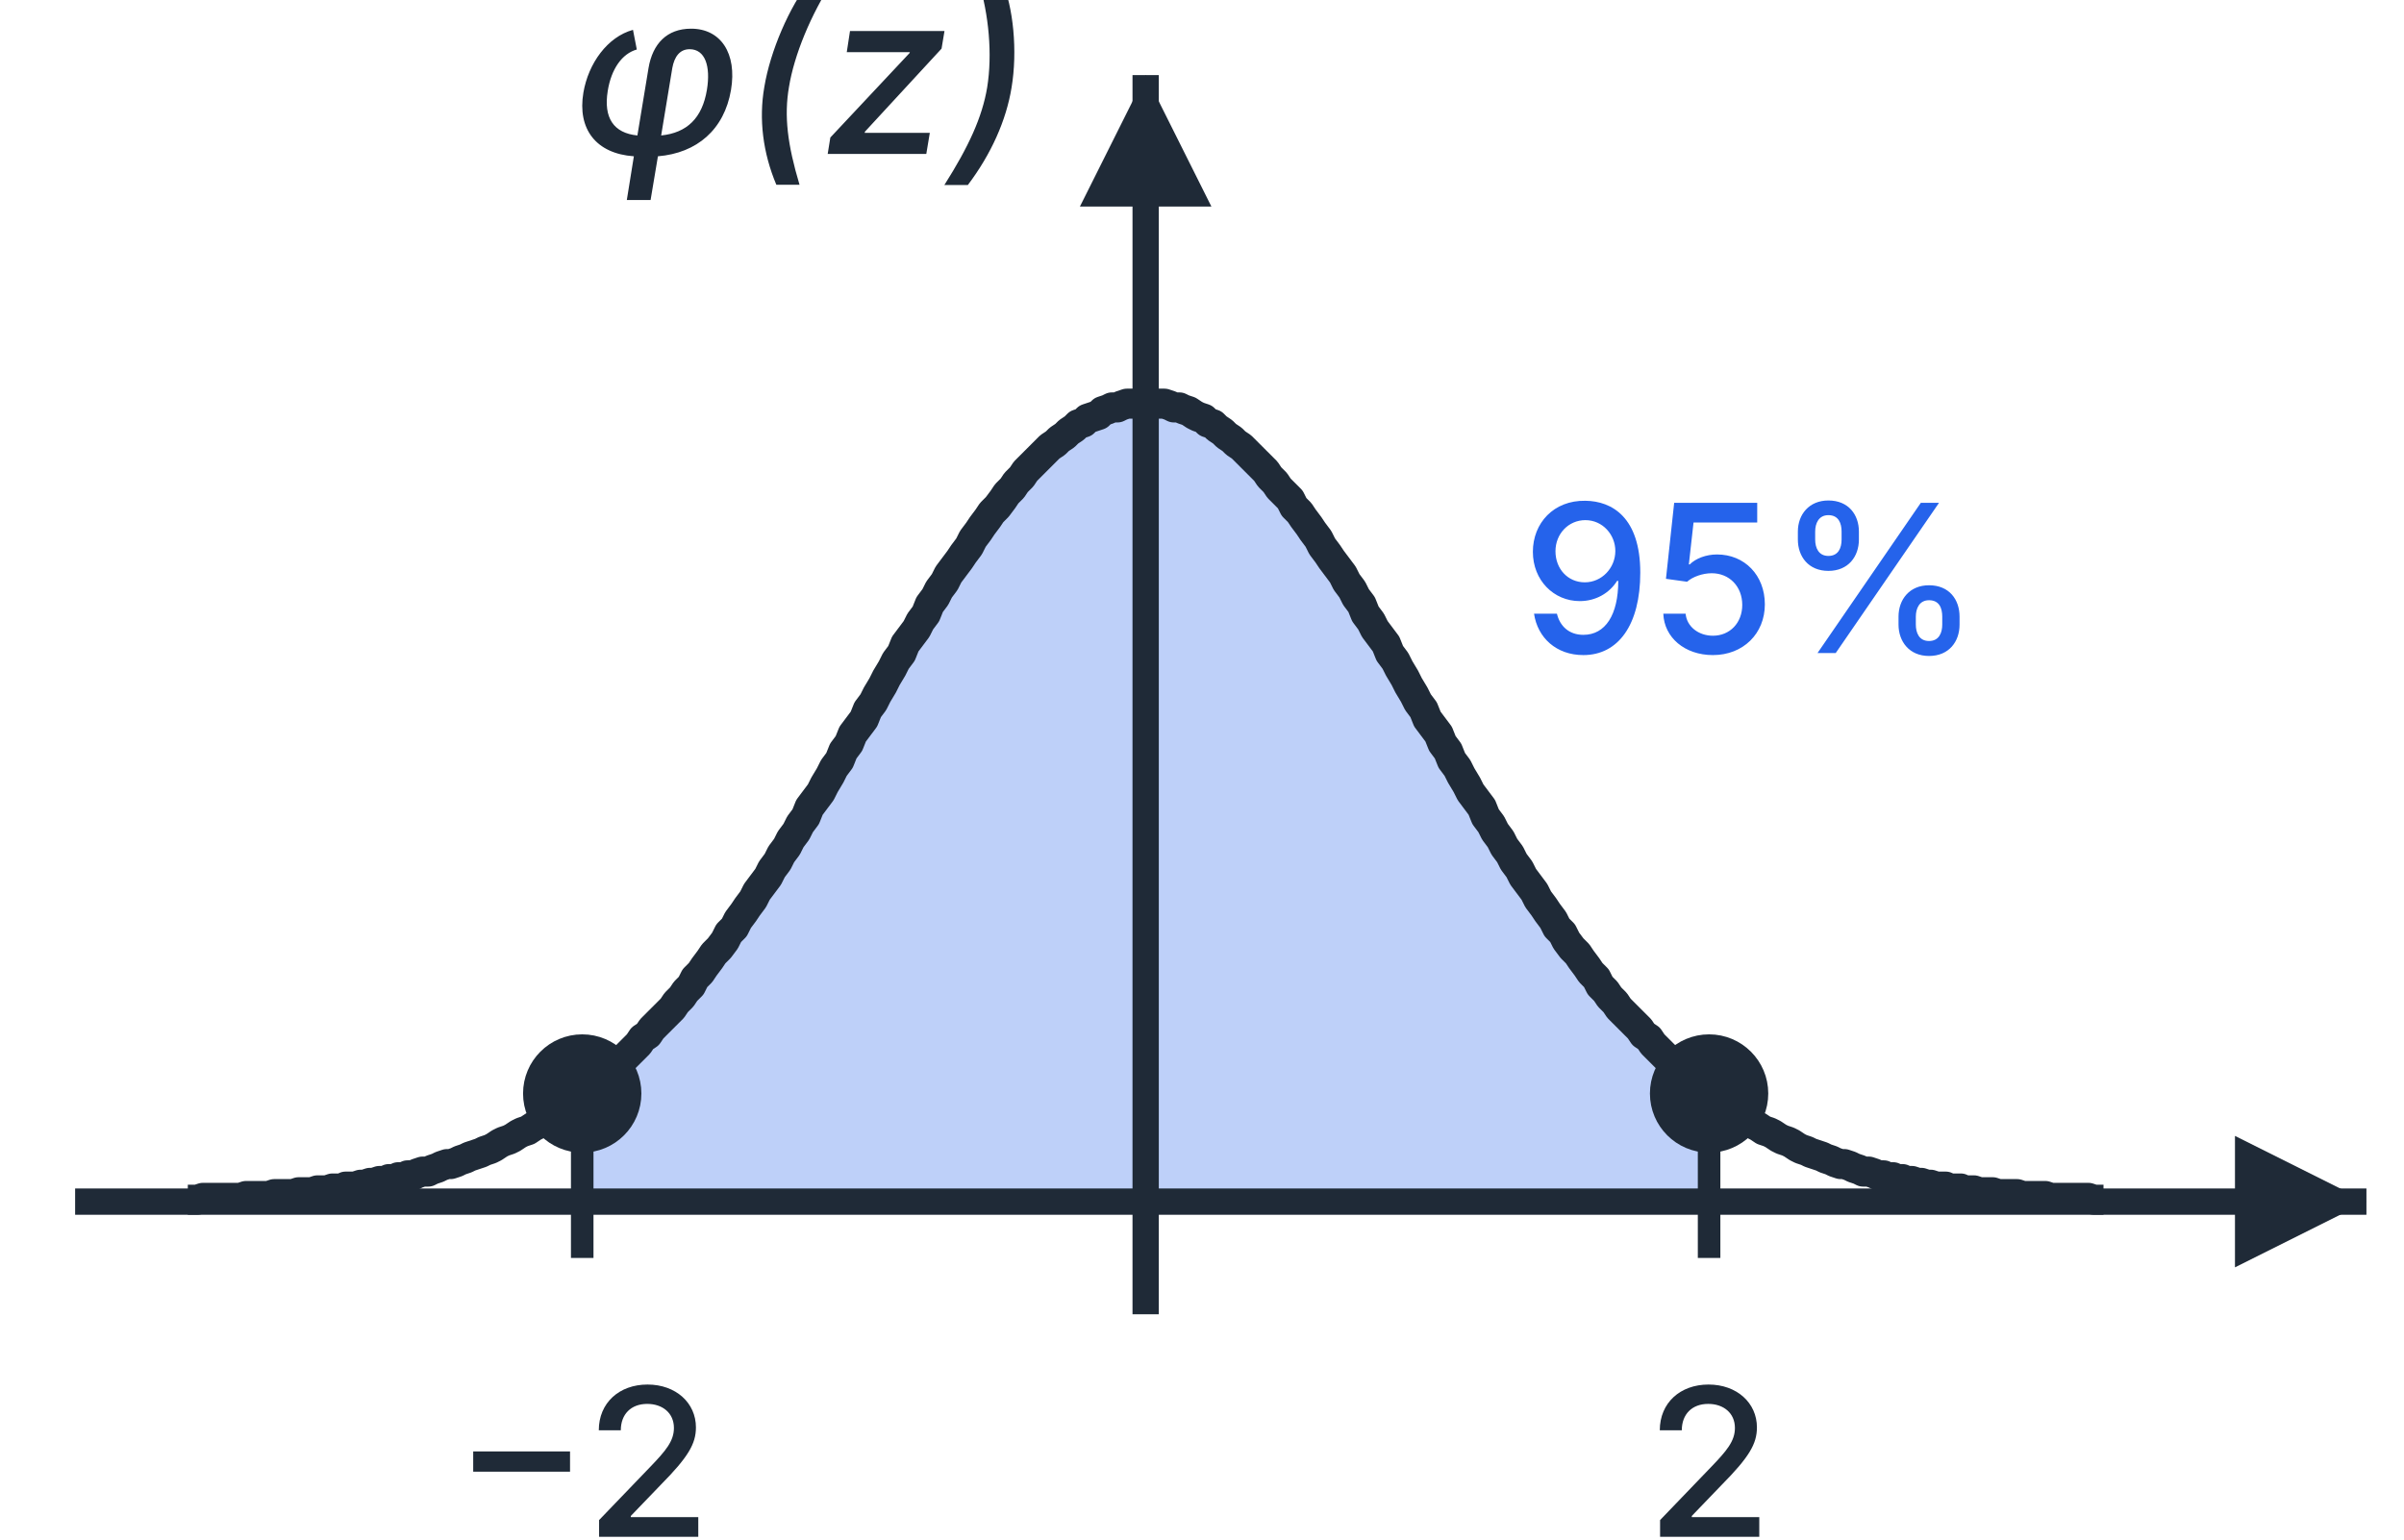
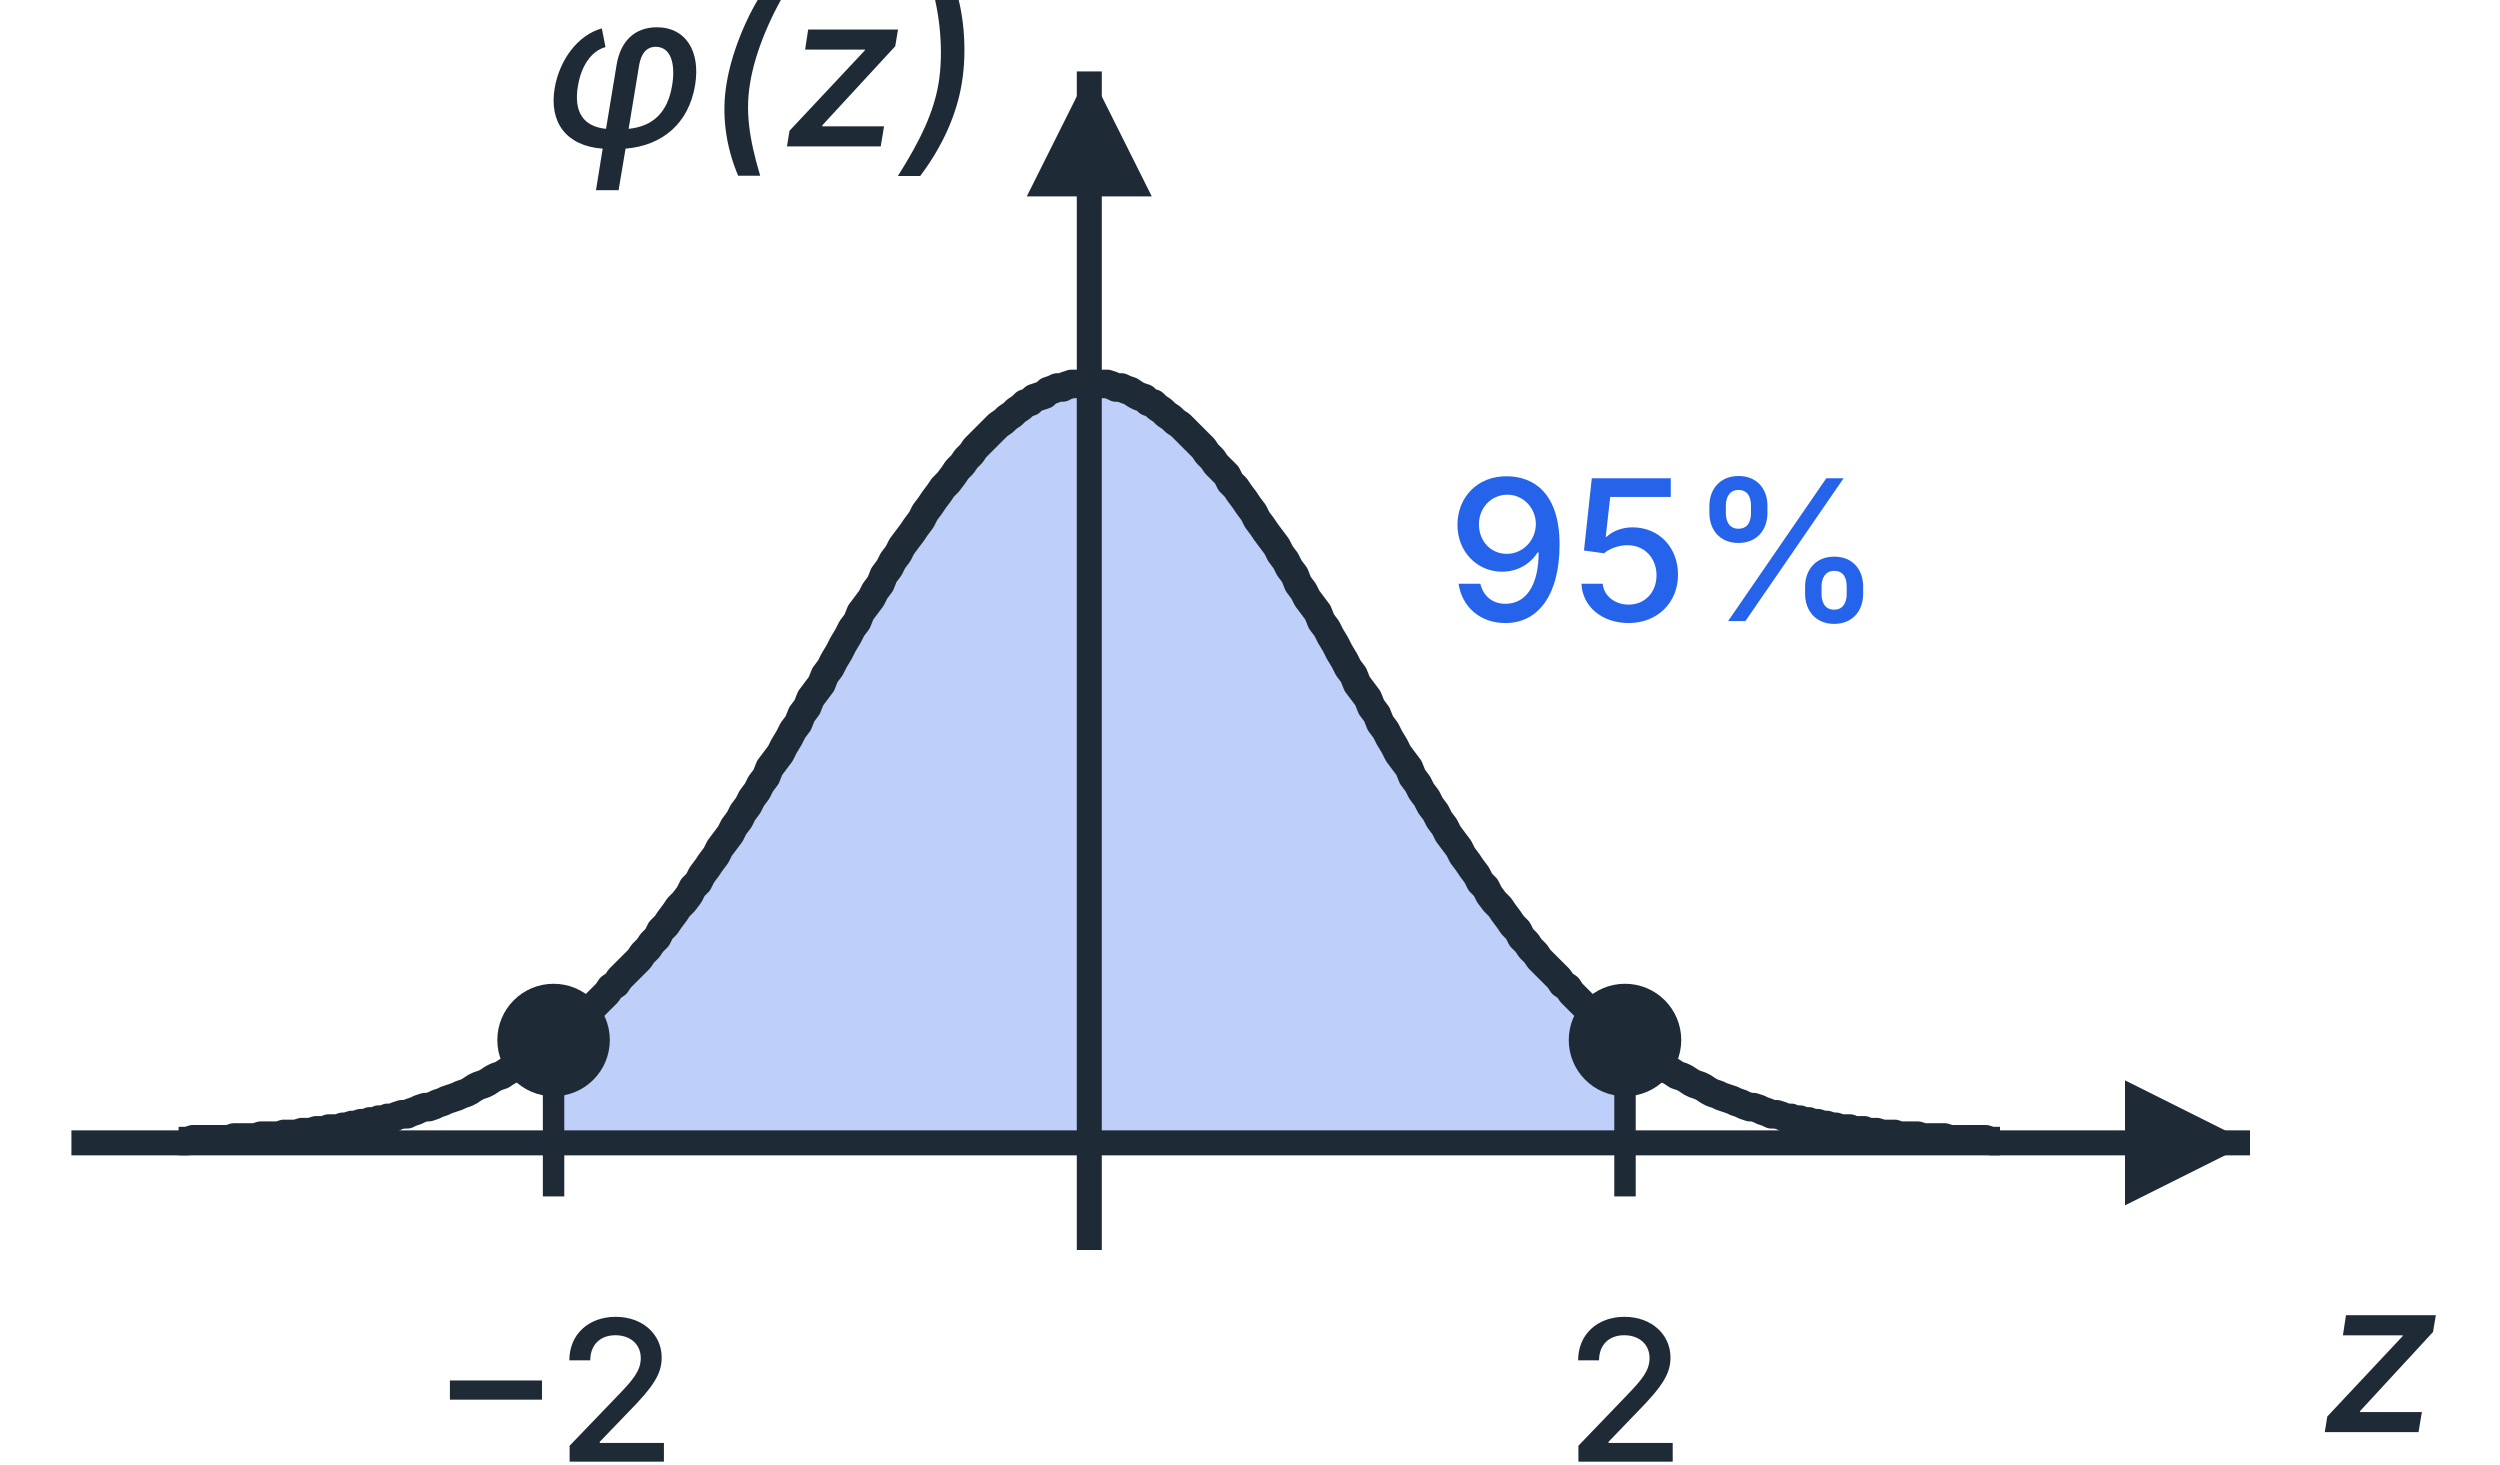
- <svg xmlns="http://www.w3.org/2000/svg" viewBox="0 0 128 82" width="128" height="82" font-family="Inter, Arial, sans-serif">
+ <svg xmlns="http://www.w3.org/2000/svg" viewBox="0 0 140 82" width="140" height="82" font-family="Inter, Arial, sans-serif">
  <polygon points="31.0,58.2 31.3,58.0 31.6,57.8 31.9,57.5 32.2,57.3 32.5,57.0 32.8,56.7 33.1,56.5 33.4,56.2 33.7,55.9 34.0,55.6 34.3,55.3 34.6,55.0 34.9,54.6 35.2,54.3 35.5,54.0 35.8,53.6 36.1,53.3 36.4,52.9 36.7,52.5 37.0,52.2 37.3,51.8 37.6,51.4 37.9,51.0 38.2,50.6 38.5,50.2 38.8,49.8 39.1,49.3 39.4,48.9 39.7,48.5 40.0,48.0 40.3,47.6 40.6,47.1 40.9,46.7 41.2,46.2 41.5,45.7 41.8,45.2 42.1,44.8 42.4,44.3 42.7,43.8 43.0,43.3 43.3,42.8 43.6,42.3 43.9,41.8 44.2,41.3 44.5,40.8 44.8,40.3 45.1,39.7 45.4,39.2 45.7,38.7 46.0,38.2 46.3,37.7 46.6,37.2 46.9,36.6 47.2,36.1 47.5,35.6 47.8,35.1 48.1,34.6 48.4,34.1 48.7,33.6 49.0,33.1 49.3,32.6 49.6,32.1 49.9,31.6 50.2,31.2 50.5,30.7 50.8,30.2 51.1,29.8 51.4,29.3 51.7,28.9 52.0,28.5 52.3,28.0 52.6,27.6 52.9,27.2 53.2,26.8 53.5,26.4 53.8,26.1 54.1,25.7 54.4,25.4 54.7,25.0 55.0,24.7 55.3,24.4 55.6,24.1 55.9,23.8 56.2,23.6 56.5,23.3 56.8,23.1 57.1,22.9 57.4,22.7 57.7,22.5 58.0,22.3 58.3,22.1 58.6,22.0 58.9,21.9 59.2,21.8 59.5,21.7 59.8,21.6 60.1,21.5 60.4,21.5 60.7,21.5 61.0,21.4 61.3,21.5 61.6,21.5 61.9,21.5 62.2,21.6 62.5,21.7 62.8,21.8 63.1,21.9 63.4,22.0 63.7,22.1 64.0,22.3 64.3,22.5 64.6,22.7 64.9,22.9 65.2,23.1 65.5,23.3 65.8,23.6 66.1,23.8 66.4,24.1 66.7,24.4 67.0,24.7 67.3,25.0 67.6,25.4 67.9,25.7 68.2,26.1 68.5,26.4 68.8,26.8 69.1,27.2 69.4,27.6 69.7,28.0 70.0,28.5 70.3,28.9 70.6,29.3 70.9,29.8 71.2,30.2 71.5,30.7 71.8,31.2 72.1,31.6 72.4,32.1 72.7,32.6 73.0,33.1 73.3,33.6 73.6,34.1 73.9,34.6 74.2,35.1 74.5,35.6 74.8,36.1 75.1,36.6 75.4,37.2 75.7,37.7 76.0,38.2 76.3,38.7 76.6,39.2 76.9,39.7 77.2,40.3 77.5,40.8 77.8,41.3 78.1,41.8 78.4,42.3 78.7,42.8 79.0,43.3 79.3,43.8 79.6,44.3 79.9,44.8 80.2,45.2 80.5,45.7 80.8,46.2 81.1,46.7 81.4,47.1 81.7,47.6 82.0,48.0 82.3,48.5 82.6,48.9 82.9,49.3 83.2,49.8 83.5,50.2 83.8,50.6 84.1,51.0 84.4,51.4 84.7,51.8 85.0,52.2 85.3,52.5 85.6,52.9 85.9,53.3 86.2,53.6 86.5,54.0 86.8,54.3 87.1,54.6 87.4,55.0 87.7,55.3 88.0,55.6 88.3,55.9 88.6,56.2 88.9,56.5 89.2,56.7 89.5,57.0 89.8,57.3 90.1,57.5 90.4,57.8 90.7,58.0 91.0,58.2 91.0,64.0 90.7,64.0 90.4,64.0 90.1,64.0 89.8,64.0 89.5,64.0 89.2,64.0 88.9,64.0 88.6,64.0 88.3,64.0 88.0,64.0 87.7,64.0 87.4,64.0 87.1,64.0 86.8,64.0 86.5,64.0 86.2,64.0 85.9,64.0 85.6,64.0 85.3,64.0 85.0,64.0 84.7,64.0 84.4,64.0 84.1,64.0 83.8,64.0 83.5,64.0 83.2,64.0 82.9,64.0 82.6,64.0 82.3,64.0 82.0,64.0 81.7,64.0 81.4,64.0 81.1,64.0 80.8,64.0 80.5,64.0 80.2,64.0 79.9,64.0 79.6,64.0 79.3,64.0 79.0,64.0 78.7,64.0 78.4,64.0 78.1,64.0 77.8,64.0 77.5,64.0 77.2,64.0 76.9,64.0 76.6,64.0 76.3,64.0 76.0,64.0 75.7,64.0 75.4,64.0 75.1,64.0 74.8,64.0 74.5,64.0 74.2,64.0 73.9,64.0 73.6,64.0 73.3,64.0 73.0,64.0 72.7,64.0 72.4,64.0 72.1,64.0 71.8,64.0 71.5,64.0 71.2,64.0 70.9,64.0 70.6,64.0 70.3,64.0 70.0,64.0 69.7,64.0 69.4,64.0 69.1,64.0 68.8,64.0 68.5,64.0 68.2,64.0 67.9,64.0 67.6,64.0 67.3,64.0 67.0,64.0 66.7,64.0 66.4,64.0 66.1,64.0 65.8,64.0 65.5,64.0 65.2,64.0 64.9,64.0 64.6,64.0 64.3,64.0 64.0,64.0 63.7,64.0 63.4,64.0 63.1,64.0 62.8,64.0 62.5,64.0 62.2,64.0 61.9,64.0 61.6,64.0 61.3,64.0 61.0,64.0 60.7,64.0 60.4,64.0 60.1,64.0 59.8,64.0 59.5,64.0 59.2,64.0 58.9,64.0 58.6,64.0 58.3,64.0 58.0,64.0 57.7,64.0 57.4,64.0 57.1,64.0 56.8,64.0 56.5,64.0 56.2,64.0 55.9,64.0 55.6,64.0 55.3,64.0 55.0,64.0 54.7,64.0 54.4,64.0 54.1,64.0 53.8,64.0 53.5,64.0 53.2,64.0 52.9,64.0 52.6,64.0 52.3,64.0 52.0,64.0 51.7,64.0 51.4,64.0 51.1,64.0 50.8,64.0 50.5,64.0 50.2,64.0 49.9,64.0 49.6,64.0 49.3,64.0 49.0,64.0 48.7,64.0 48.4,64.0 48.1,64.0 47.8,64.0 47.5,64.0 47.2,64.0 46.9,64.0 46.6,64.0 46.3,64.0 46.0,64.0 45.7,64.0 45.4,64.0 45.1,64.0 44.8,64.0 44.5,64.0 44.2,64.0 43.9,64.0 43.6,64.0 43.3,64.0 43.0,64.0 42.7,64.0 42.4,64.0 42.1,64.0 41.8,64.0 41.5,64.0 41.2,64.0 40.9,64.0 40.6,64.0 40.3,64.0 40.0,64.0 39.7,64.0 39.4,64.0 39.1,64.0 38.8,64.0 38.5,64.0 38.2,64.0 37.9,64.0 37.6,64.0 37.3,64.0 37.0,64.0 36.7,64.0 36.4,64.0 36.1,64.0 35.8,64.0 35.5,64.0 35.2,64.0 34.9,64.0 34.6,64.0 34.3,64.0 34.0,64.0 33.7,64.0 33.4,64.0 33.1,64.0 32.8,64.0 32.5,64.0 32.2,64.0 31.9,64.0 31.6,64.0 31.3,64.0 31.0,64.0" fill="#2563eb" fill-opacity="0.3" stroke="none" />
  <line x1="4.0" y1="64.0" x2="126.0" y2="64.0" stroke="#1f2a37" stroke-width="1.4" />
  <path d="M126.0,64.0 l-7,-3.5 v7 z" fill="#1f2a37" />
  <line x1="61.0" y1="70.0" x2="61.0" y2="4.0" stroke="#1f2a37" stroke-width="1.4" />
  <path d="M61.0,4.0 l-3.5,7 h7 z" fill="#1f2a37" />
  <text x="130.0" y="80.2" text-anchor="start" font-size="12" fill="#1f2a37" font-weight="500" font-style="italic">z</text>
  <text x="55.0" y="8.2" text-anchor="end" font-size="12" fill="#1f2a37" font-weight="500" font-style="italic">φ(z)</text>
  <polyline points="10.0,63.9 10.3,63.9 10.5,63.9 10.8,63.8 11.0,63.8 11.3,63.8 11.5,63.8 11.8,63.8 12.0,63.8 12.3,63.8 12.5,63.8 12.8,63.8 13.1,63.7 13.3,63.7 13.6,63.7 13.8,63.7 14.1,63.7 14.3,63.7 14.6,63.6 14.8,63.6 15.1,63.6 15.4,63.6 15.6,63.6 15.9,63.5 16.1,63.5 16.4,63.5 16.6,63.5 16.9,63.4 17.1,63.4 17.4,63.4 17.7,63.3 17.9,63.3 18.2,63.3 18.4,63.2 18.7,63.2 18.9,63.2 19.2,63.1 19.4,63.1 19.7,63.0 19.9,63.0 20.2,62.9 20.5,62.9 20.7,62.8 21.0,62.8 21.2,62.7 21.5,62.7 21.7,62.6 22.0,62.6 22.2,62.5 22.5,62.4 22.8,62.4 23.0,62.3 23.3,62.2 23.5,62.1 23.8,62.0 24.0,62.0 24.3,61.9 24.5,61.8 24.8,61.7 25.0,61.6 25.3,61.5 25.6,61.4 25.8,61.3 26.1,61.2 26.3,61.1 26.6,60.9 26.8,60.8 27.1,60.7 27.3,60.6 27.6,60.4 27.8,60.3 28.1,60.2 28.4,60.0 28.6,59.9 28.9,59.7 29.1,59.5 29.4,59.4 29.6,59.2 29.9,59.0 30.1,58.9 30.4,58.7 30.7,58.5 30.9,58.3 31.2,58.1 31.4,57.9 31.7,57.7 31.9,57.5 32.2,57.3 32.4,57.1 32.7,56.8 33.0,56.6 33.2,56.4 33.5,56.1 33.7,55.9 34.0,55.6 34.2,55.3 34.5,55.1 34.7,54.8 35.0,54.5 35.2,54.3 35.5,54.0 35.8,53.7 36.0,53.4 36.3,53.1 36.5,52.8 36.8,52.5 37.0,52.1 37.3,51.8 37.5,51.5 37.8,51.1 38.0,50.8 38.3,50.5 38.6,50.1 38.8,49.7 39.1,49.4 39.3,49.0 39.6,48.6 39.8,48.3 40.1,47.9 40.3,47.5 40.6,47.1 40.9,46.7 41.1,46.3 41.4,45.9 41.6,45.5 41.9,45.1 42.1,44.7 42.4,44.3 42.6,43.9 42.9,43.5 43.1,43.0 43.4,42.6 43.7,42.2 43.9,41.8 44.2,41.3 44.4,40.9 44.7,40.5 44.9,40.0 45.2,39.6 45.4,39.1 45.7,38.7 46.0,38.3 46.2,37.8 46.5,37.4 46.7,37.0 47.0,36.5 47.2,36.1 47.5,35.6 47.7,35.2 48.0,34.8 48.2,34.3 48.5,33.9 48.8,33.5 49.0,33.1 49.3,32.7 49.5,32.2 49.8,31.8 50.0,31.4 50.3,31.0 50.5,30.6 50.8,30.2 51.1,29.8 51.3,29.5 51.6,29.1 51.8,28.7 52.1,28.3 52.3,28.0 52.6,27.6 52.8,27.3 53.1,27.0 53.4,26.6 53.6,26.3 53.9,26.0 54.1,25.7 54.4,25.4 54.6,25.1 54.9,24.8 55.1,24.6 55.4,24.3 55.6,24.1 55.9,23.8 56.2,23.6 56.4,23.4 56.7,23.2 56.9,23.0 57.2,22.8 57.4,22.6 57.7,22.5 57.9,22.3 58.2,22.2 58.5,22.1 58.7,21.9 59.0,21.8 59.2,21.7 59.5,21.7 59.7,21.6 60.0,21.5 60.2,21.5 60.5,21.5 60.7,21.5 61.0,21.4 61.3,21.5 61.5,21.5 61.8,21.5 62.0,21.5 62.3,21.6 62.5,21.7 62.8,21.7 63.0,21.8 63.3,21.9 63.6,22.1 63.8,22.2 64.1,22.3 64.3,22.5 64.6,22.6 64.8,22.8 65.1,23.0 65.3,23.2 65.6,23.4 65.8,23.6 66.1,23.8 66.4,24.1 66.6,24.3 66.9,24.6 67.1,24.8 67.4,25.1 67.6,25.4 67.9,25.7 68.1,26.0 68.4,26.3 68.7,26.6 68.9,27.0 69.2,27.3 69.4,27.6 69.7,28.0 69.9,28.3 70.2,28.7 70.4,29.1 70.7,29.5 70.9,29.8 71.2,30.2 71.5,30.6 71.7,31.0 72.0,31.4 72.2,31.8 72.5,32.2 72.7,32.7 73.0,33.1 73.2,33.5 73.5,33.9 73.8,34.3 74.0,34.8 74.3,35.2 74.5,35.6 74.8,36.1 75.0,36.5 75.3,37.0 75.5,37.4 75.8,37.8 76.0,38.3 76.3,38.7 76.6,39.1 76.8,39.6 77.1,40.0 77.3,40.5 77.6,40.9 77.8,41.3 78.1,41.8 78.3,42.2 78.6,42.6 78.9,43.0 79.1,43.5 79.4,43.9 79.6,44.3 79.9,44.7 80.1,45.1 80.4,45.5 80.6,45.9 80.9,46.3 81.1,46.7 81.4,47.1 81.7,47.5 81.9,47.9 82.2,48.3 82.4,48.6 82.7,49.0 82.9,49.4 83.2,49.7 83.4,50.1 83.7,50.5 84.0,50.8 84.2,51.1 84.5,51.5 84.7,51.8 85.0,52.1 85.2,52.5 85.5,52.8 85.7,53.1 86.0,53.4 86.2,53.7 86.5,54.0 86.8,54.3 87.0,54.5 87.3,54.8 87.5,55.1 87.8,55.3 88.0,55.6 88.3,55.9 88.5,56.1 88.8,56.4 89.0,56.6 89.3,56.8 89.6,57.1 89.8,57.3 90.1,57.5 90.3,57.7 90.6,57.9 90.8,58.1 91.1,58.3 91.3,58.5 91.6,58.7 91.9,58.9 92.1,59.0 92.4,59.2 92.6,59.4 92.9,59.5 93.1,59.7 93.4,59.9 93.6,60.0 93.9,60.2 94.2,60.3 94.4,60.4 94.7,60.6 94.9,60.7 95.2,60.8 95.4,60.9 95.7,61.1 95.9,61.2 96.2,61.3 96.4,61.4 96.7,61.5 97.0,61.6 97.2,61.7 97.5,61.8 97.7,61.9 98.0,62.0 98.2,62.0 98.5,62.1 98.7,62.2 99.0,62.3 99.2,62.4 99.5,62.4 99.8,62.5 100.0,62.6 100.3,62.6 100.5,62.7 100.8,62.7 101.0,62.8 101.3,62.8 101.5,62.9 101.8,62.9 102.1,63.0 102.3,63.0 102.6,63.1 102.8,63.1 103.1,63.2 103.3,63.2 103.6,63.2 103.8,63.3 104.1,63.3 104.4,63.3 104.6,63.4 104.9,63.4 105.1,63.4 105.4,63.5 105.6,63.5 105.9,63.5 106.1,63.5 106.4,63.6 106.6,63.6 106.9,63.6 107.2,63.6 107.4,63.6 107.7,63.7 107.9,63.7 108.2,63.7 108.4,63.7 108.7,63.7 108.9,63.7 109.2,63.8 109.5,63.8 109.7,63.8 110.0,63.8 110.2,63.8 110.5,63.8 110.7,63.8 111.0,63.8 111.2,63.8 111.5,63.9 111.7,63.9 112.0,63.9" fill="none" stroke="#1f2a37" stroke-width="1.6" stroke-linejoin="round" />
  <line x1="31.0" y1="61.0" x2="31.0" y2="67.0" stroke="#1f2a37" stroke-width="1.2" />
  <text x="31.0" y="81.85" text-anchor="middle" font-size="11" fill="#1f2a37" font-weight="500">−2</text>
  <line x1="91.0" y1="61.0" x2="91.0" y2="67.0" stroke="#1f2a37" stroke-width="1.2" />
  <text x="91.0" y="81.85" text-anchor="middle" font-size="11" fill="#1f2a37" font-weight="500">2</text>
  <circle cx="31.0" cy="58.241" r="2.4" fill="#1f2a37" stroke="#1f2a37" stroke-width="1.5" />
  <circle cx="91.0" cy="58.241" r="2.4" fill="#1f2a37" stroke="#1f2a37" stroke-width="1.5" />
  <text x="93.25" y="34.783" text-anchor="middle" font-size="11" fill="#2563eb" font-weight="500">95%</text>
</svg>
